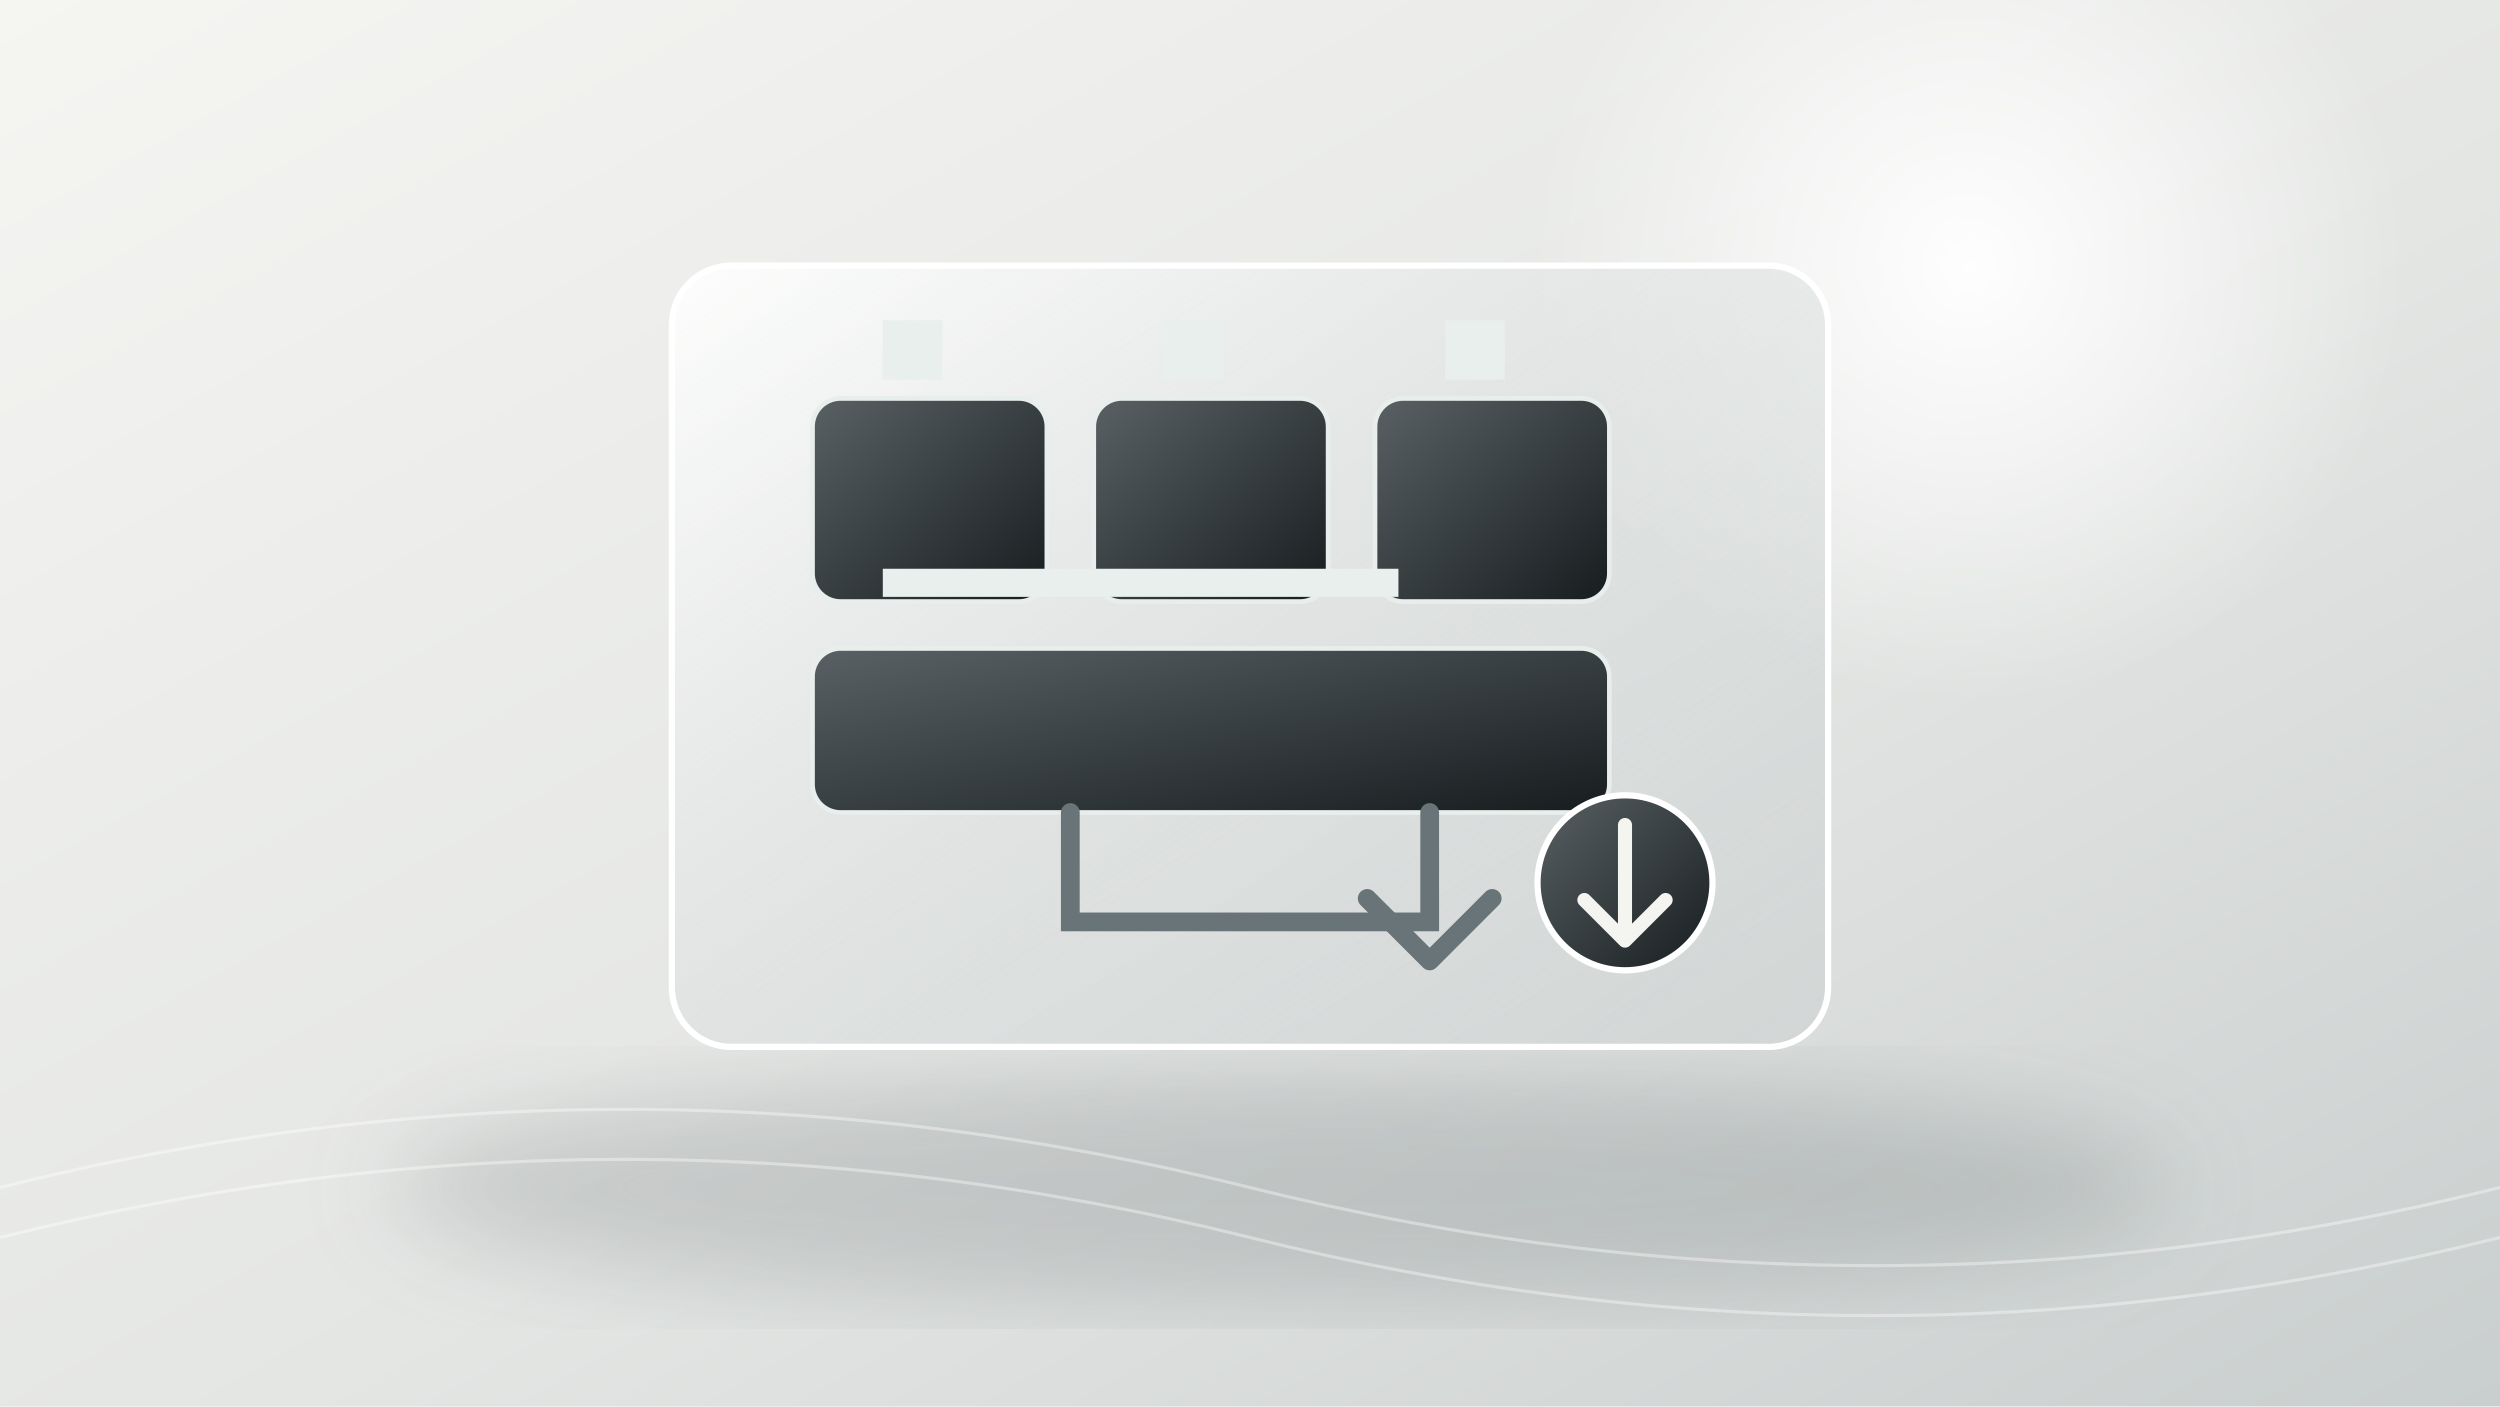
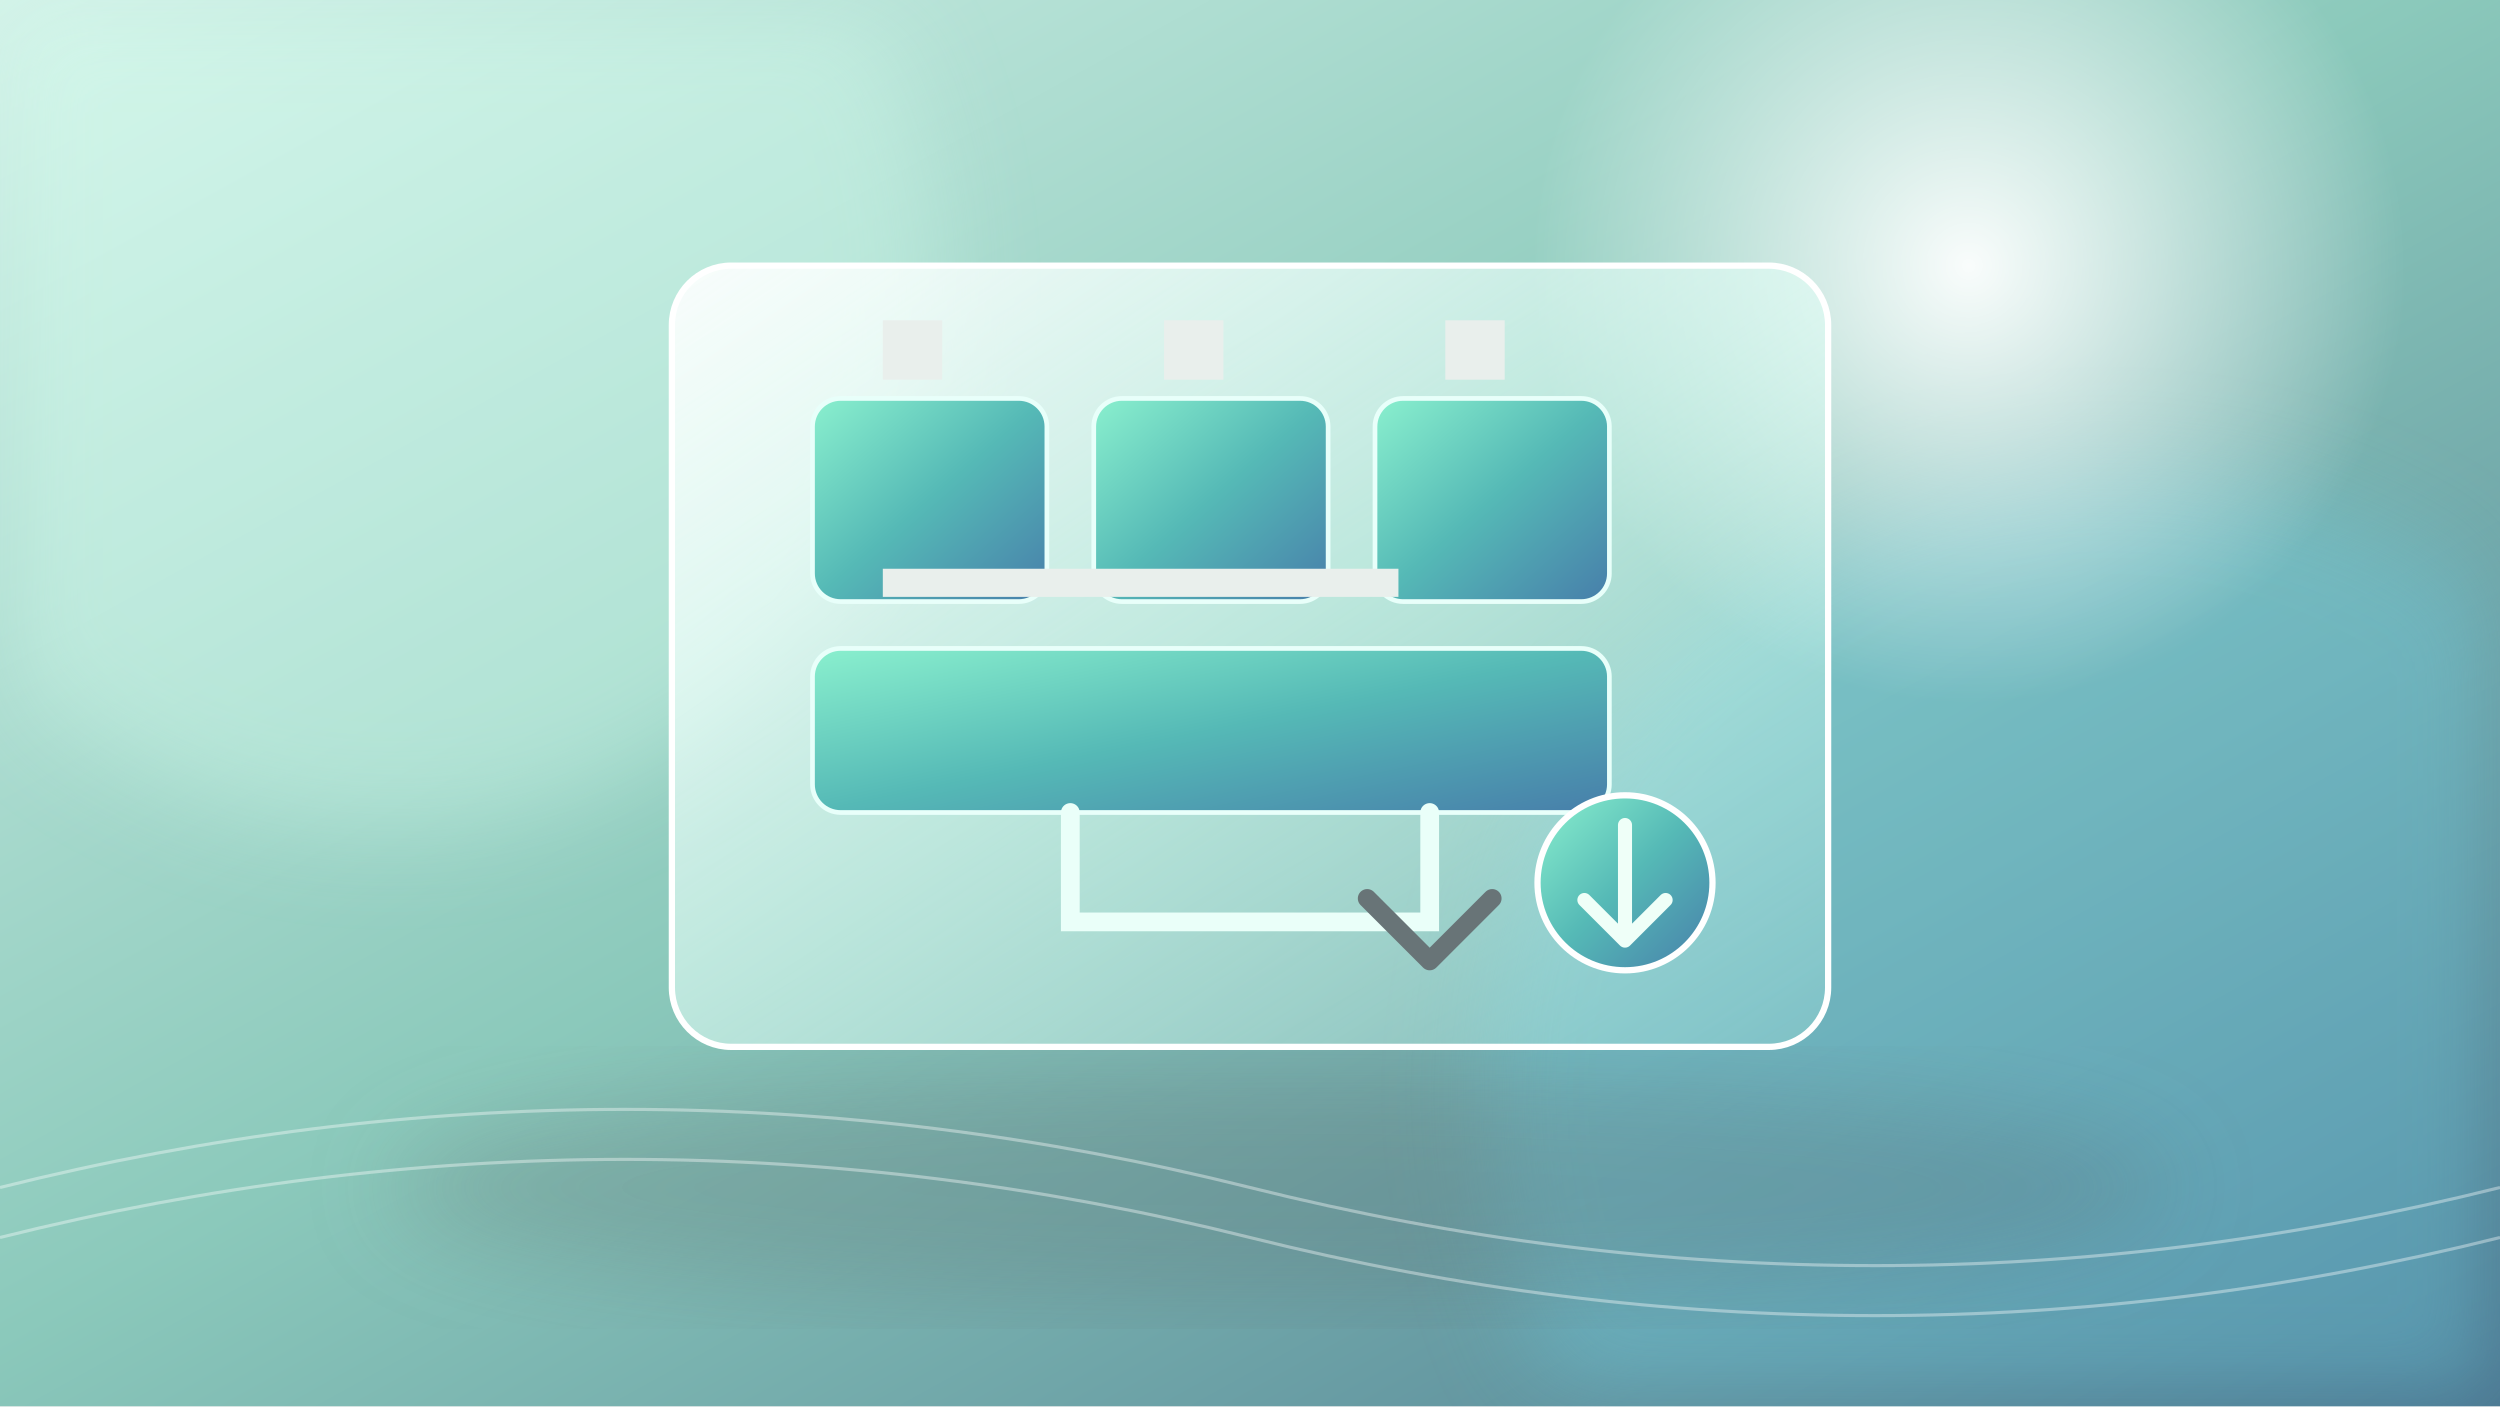
<svg xmlns="http://www.w3.org/2000/svg" width="1600" height="900" viewBox="0 0 1600 900" role="img" aria-label="Docker backup and restore">
  <defs>
    <linearGradient id="bg" x1="0" y1="0" x2="1" y2="1">
-       <stop stop-color="#f5f5f2" />
-       <stop offset=".56" stop-color="#e4e6e4" />
-       <stop offset="1" stop-color="#c9cece" />
+       <stop stop-color="#d2f2e8" />
+       <stop offset=".48" stop-color="#8bc9bb" />
+       <stop offset="1" stop-color="#4c7891" />
+     </linearGradient>
+     <linearGradient id="node" x1="0" y1="0" x2="1" y2="1">
+       <stop stop-color="#8af0ce" />
+       <stop offset=".5" stop-color="#55b9b6" />
+       <stop offset="1" stop-color="#477eaa" />
+     </linearGradient>
+     <linearGradient id="accent" x1="0" y1="0" x2="1" y2="1">
+       <stop stop-color="#fff" stop-opacity=".9" />
+       <stop offset="1" stop-color="#c8fff0" stop-opacity=".2" />
+     </linearGradient>
+     <linearGradient id="arrow" x1="0" y1="0" x2="1" y2="1">
+       <stop stop-color="#d9fff0" />
+       <stop offset="1" stop-color="#8be4e7" />
    </linearGradient>
    <linearGradient id="glass" x1="0" y1="0" x2="1" y2="1">
      <stop stop-color="#fff" stop-opacity=".9" />
      <stop offset="1" stop-color="#b9c0c1" stop-opacity=".22" />
    </linearGradient>
    <linearGradient id="metal" x1="0" y1="0" x2="1" y2="1">
      <stop stop-color="#596164" />
      <stop offset="1" stop-color="#171d1f" />
    </linearGradient>
    <linearGradient id="edge" x1="0" y1="0" x2="1" y2="1">
      <stop stop-color="#fff" stop-opacity=".9" />
      <stop offset="1" stop-color="#6d777a" stop-opacity=".35" />
    </linearGradient>
    <filter id="blur">
      <feGaussianBlur stdDeviation="30" />
    </filter>
    <radialGradient id="light">
      <stop stop-color="#fff" stop-opacity=".95" />
      <stop offset="1" stop-color="#fff" stop-opacity="0" />
    </radialGradient>
  </defs>
  <rect width="1600" height="900" fill="url(#bg)" />
+   <circle cx="250" cy="180" r="350" fill="#d8fff0" opacity=".36" filter="url(#blur)" />
+   <circle cx="1350" cy="700" r="400" fill="#70d8ed" opacity=".3" filter="url(#blur)" />
  <circle cx="1260" cy="170" r="280" fill="url(#light)" />
  <ellipse cx="820" cy="760" rx="570" ry="75" fill="#586164" opacity=".22" filter="url(#blur)" />
  <g transform="translate(430 170)">
-     <rect x="0" y="0" width="740" height="500" rx="38" fill="url(#glass)" stroke="#fff" stroke-width="4" />
-     <g transform="translate(90 85)" fill="url(#metal)" stroke="#e8eeeb" stroke-width="3">
+     <rect x="0" y="0" width="740" height="500" rx="38" fill="url(#accent)" stroke="#fff" stroke-width="4" />
+     <g transform="translate(90 85)" fill="url(#node)" stroke="#e8fffa" stroke-width="3">
      <rect x="0" y="0" width="150" height="130" rx="18" />
      <rect x="180" y="0" width="150" height="130" rx="18" />
      <rect x="360" y="0" width="150" height="130" rx="18" />
      <rect x="0" y="160" width="510" height="105" rx="18" />
    </g>
    <g fill="#e9efec">
      <path d="M135 35h38v38h-38zM315 35h38v38h-38zM495 35h38v38h-38z" />
      <path d="M135 194h330v18H135z" />
    </g>
-     <path d="M255 350v70h230v-70" fill="none" stroke="#687477" stroke-width="12" stroke-linecap="round" />
+     <path d="M255 350v70h230v-70" fill="none" stroke="#eafff9" stroke-width="12" stroke-linecap="round" />
    <path d="M445 405l40 40 40-40" fill="none" stroke="#687477" stroke-width="12" stroke-linecap="round" stroke-linejoin="round" />
-     <circle cx="610" cy="395" r="56" fill="url(#metal)" stroke="#fff" stroke-width="4" />
-     <path d="M610 358v74m-26-26 26 26 26-26" stroke="#f4f5f1" stroke-width="9" fill="none" stroke-linecap="round" stroke-linejoin="round" />
+     <circle cx="610" cy="395" r="56" fill="url(#node)" stroke="#fff" stroke-width="4" />
+     <path d="M610 358v74m-26-26 26 26 26-26" stroke="#effff8" stroke-width="9" fill="none" stroke-linecap="round" stroke-linejoin="round" />
  </g>
  <path d="M0 760 Q400 660 800 760 T1600 760 M0 792 Q400 692 800 792 T1600 792" fill="none" stroke="#fff" stroke-width="2" opacity=".38" />
</svg>
